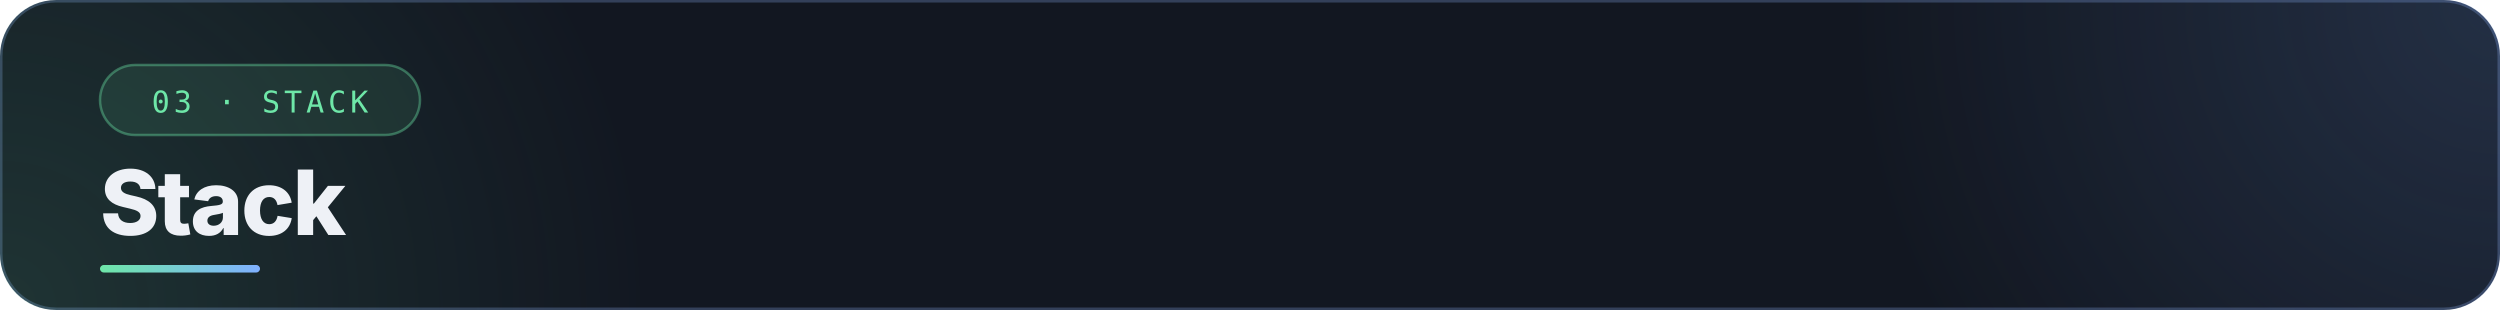
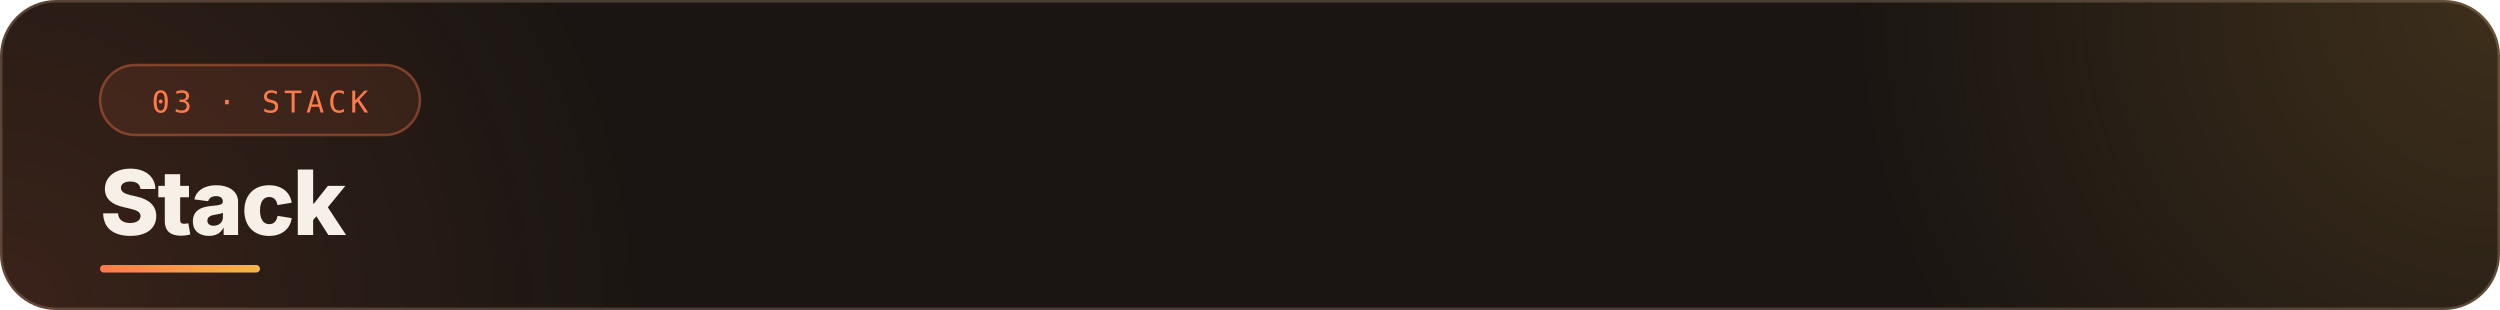
<svg xmlns="http://www.w3.org/2000/svg" width="1000" height="124" viewBox="0 0 1000 124" role="img" aria-label="03 · STACK: Stack">
  <defs>
    <linearGradient id="g" x1="0" y1="0" x2="1" y2="0">
-       <stop offset="0" stop-color="#6ee7a8" />
-       <stop offset="1" stop-color="#7fb0ff" />
+       <stop offset="0" stop-color="#ff7a4a" />
+       <stop offset="1" stop-color="#f6b54a" />
    </linearGradient>
    <radialGradient id="h1" gradientUnits="userSpaceOnUse" cx="1000" cy="0" r="260">
-       <stop offset="0" stop-color="#7fb0ff" stop-opacity="0.16" />
-       <stop offset="1" stop-color="#7fb0ff" stop-opacity="0" />
+       <stop offset="0" stop-color="#f6b54a" stop-opacity="0.16" />
+       <stop offset="1" stop-color="#f6b54a" stop-opacity="0" />
    </radialGradient>
    <radialGradient id="h2" gradientUnits="userSpaceOnUse" cx="0" cy="124" r="260">
-       <stop offset="0" stop-color="#6ee7a8" stop-opacity="0.14" />
-       <stop offset="1" stop-color="#6ee7a8" stop-opacity="0" />
+       <stop offset="0" stop-color="#ff7a4a" stop-opacity="0.14" />
+       <stop offset="1" stop-color="#ff7a4a" stop-opacity="0" />
    </radialGradient>
    <clipPath id="k">
      <rect width="1000" height="124" rx="22" />
    </clipPath>
  </defs>
-   <rect x="0.5" y="0.5" width="999" height="123" rx="22" fill="#121721" stroke="#33405a" />
+   <rect x="0.5" y="0.5" width="999" height="123" rx="22" fill="#1a1512" stroke="#4a3e35" />
  <g clip-path="url(#k)">
    <rect width="1000" height="124" fill="url(#h1)" />
    <rect width="1000" height="124" fill="url(#h2)" />
  </g>
-   <rect x="40" y="26" width="128" height="28" rx="14" fill="#6ee7a8" fill-opacity="0.10" stroke="#6ee7a8" stroke-opacity="0.38" />
-   <text x="104" y="45" text-anchor="middle" font-family="'JetBrains Mono',Menlo,Consolas,monospace" font-size="12" letter-spacing="1.6" fill="#6ee7a8">03 · STACK</text>
-   <text x="40" y="94" font-family="Inter,'Segoe UI',-apple-system,Helvetica,Arial,sans-serif" font-size="36" font-weight="800" letter-spacing="-0.8" fill="#eef1f6">Stack</text>
+   <rect x="40" y="26" width="128" height="28" rx="14" fill="#ff7a4a" fill-opacity="0.10" stroke="#ff7a4a" stroke-opacity="0.38" />
+   <text x="104" y="45" text-anchor="middle" font-family="'JetBrains Mono',Menlo,Consolas,monospace" font-size="12" letter-spacing="1.6" fill="#ff7a4a">03 · STACK</text>
+   <text x="40" y="94" font-family="Inter,'Segoe UI',-apple-system,Helvetica,Arial,sans-serif" font-size="36" font-weight="800" letter-spacing="-0.8" fill="#f6f0e8">Stack</text>
  <rect x="40" y="106" width="64" height="3" rx="1.5" fill="url(#g)" />
</svg>
